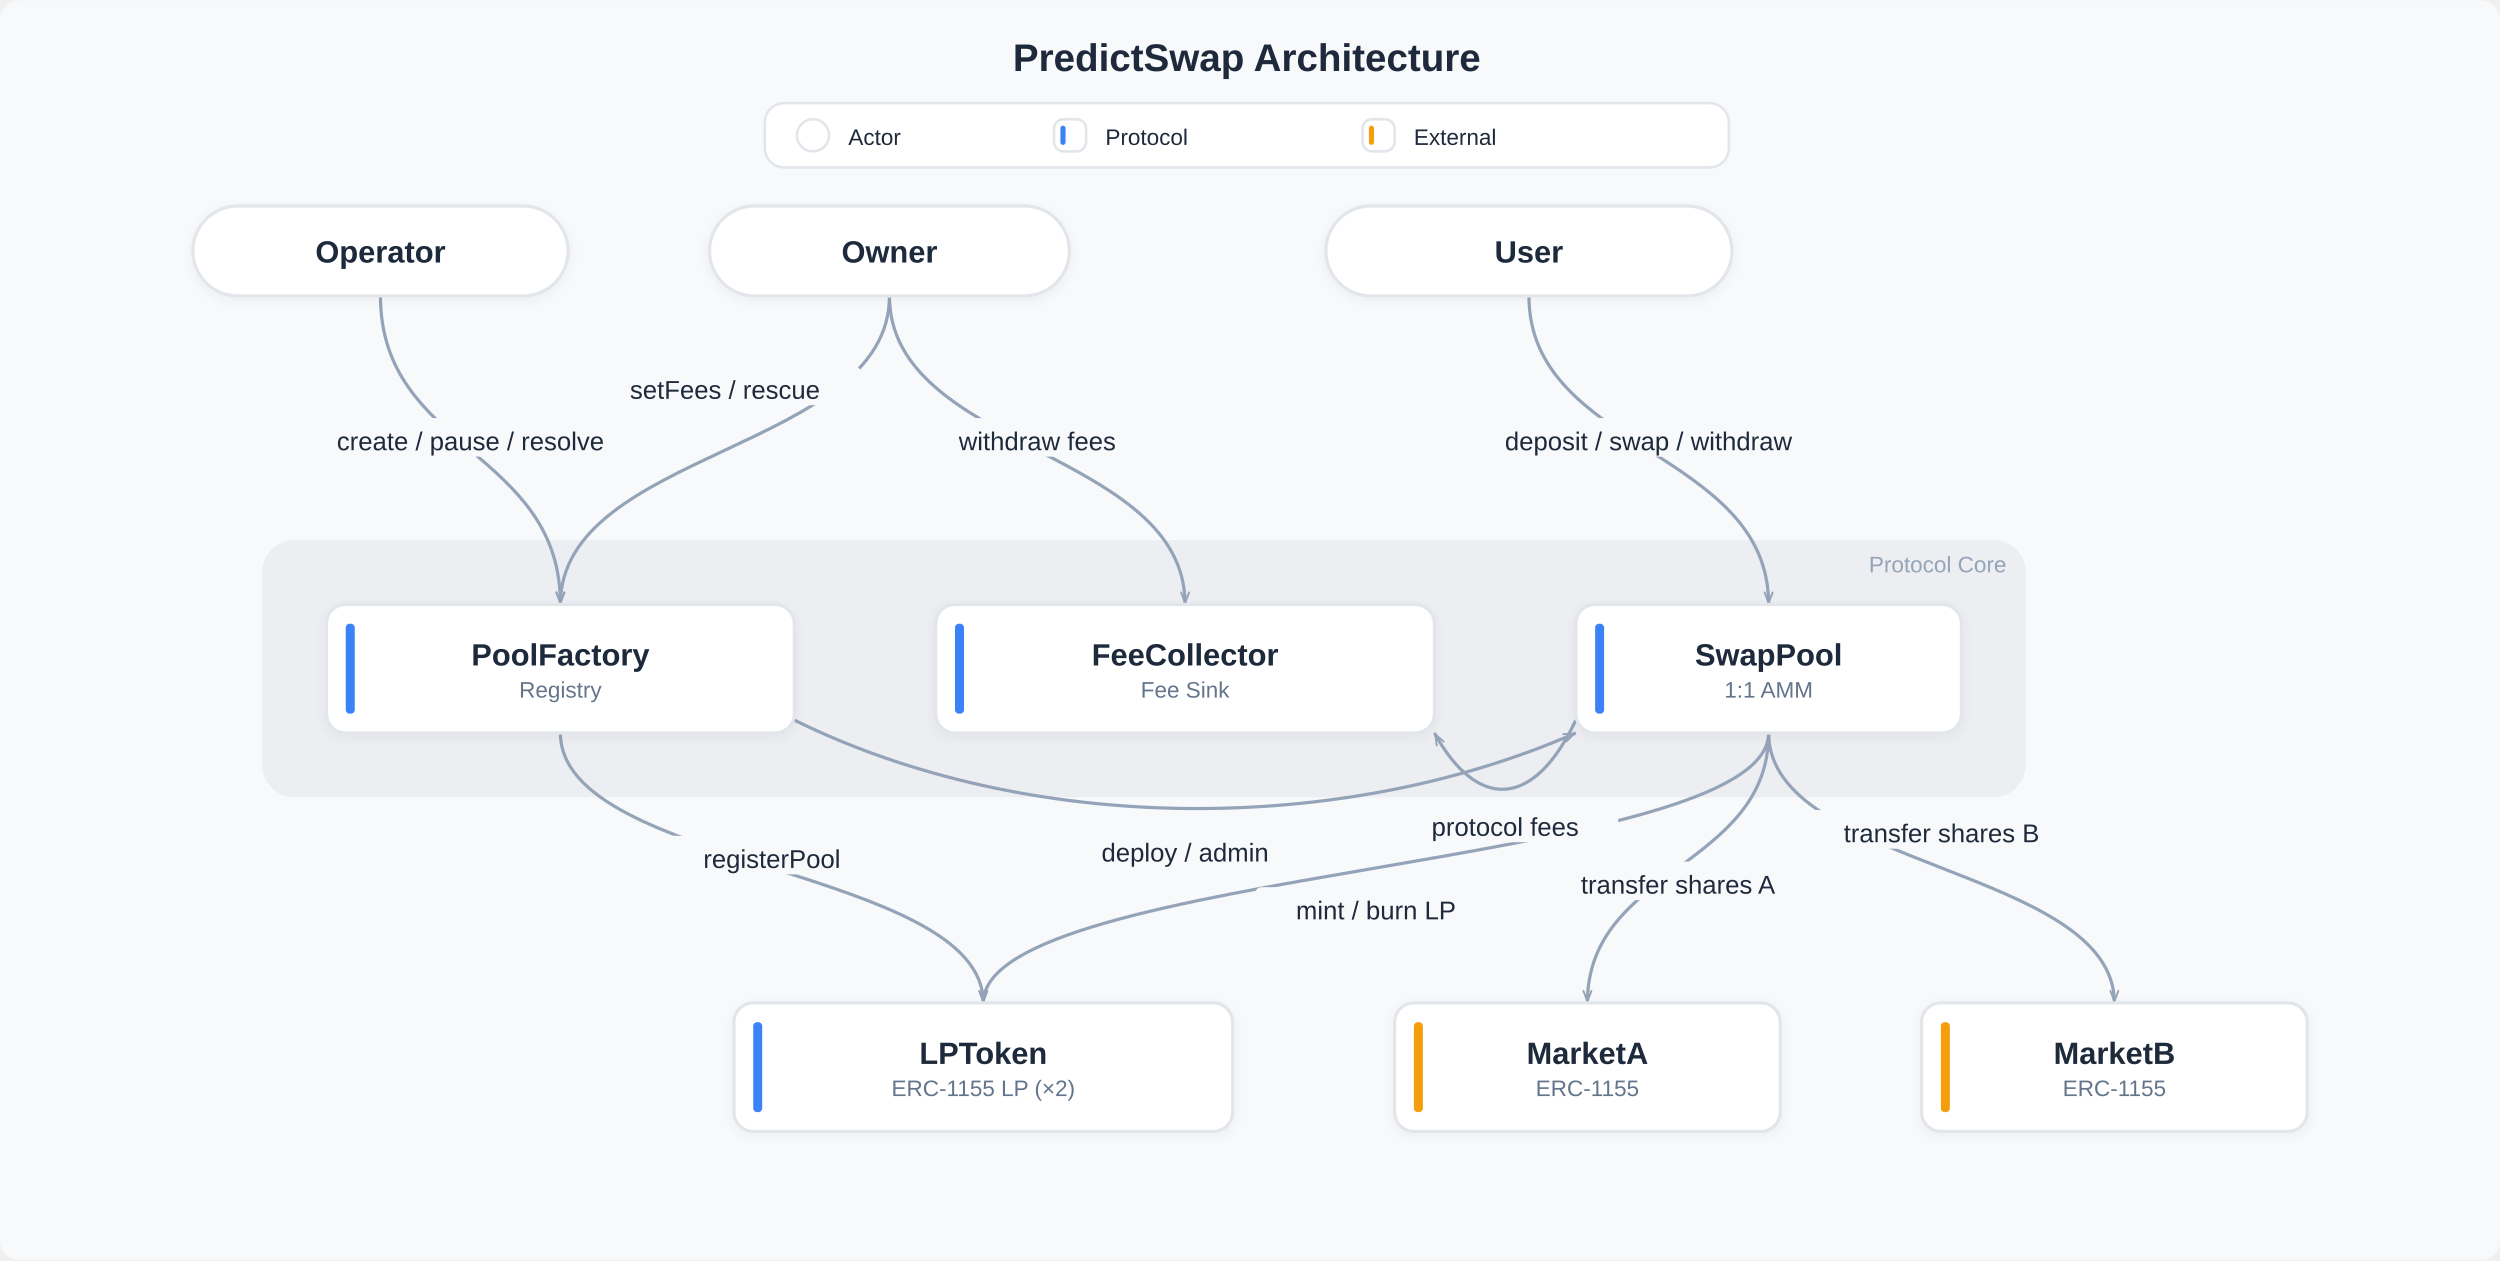
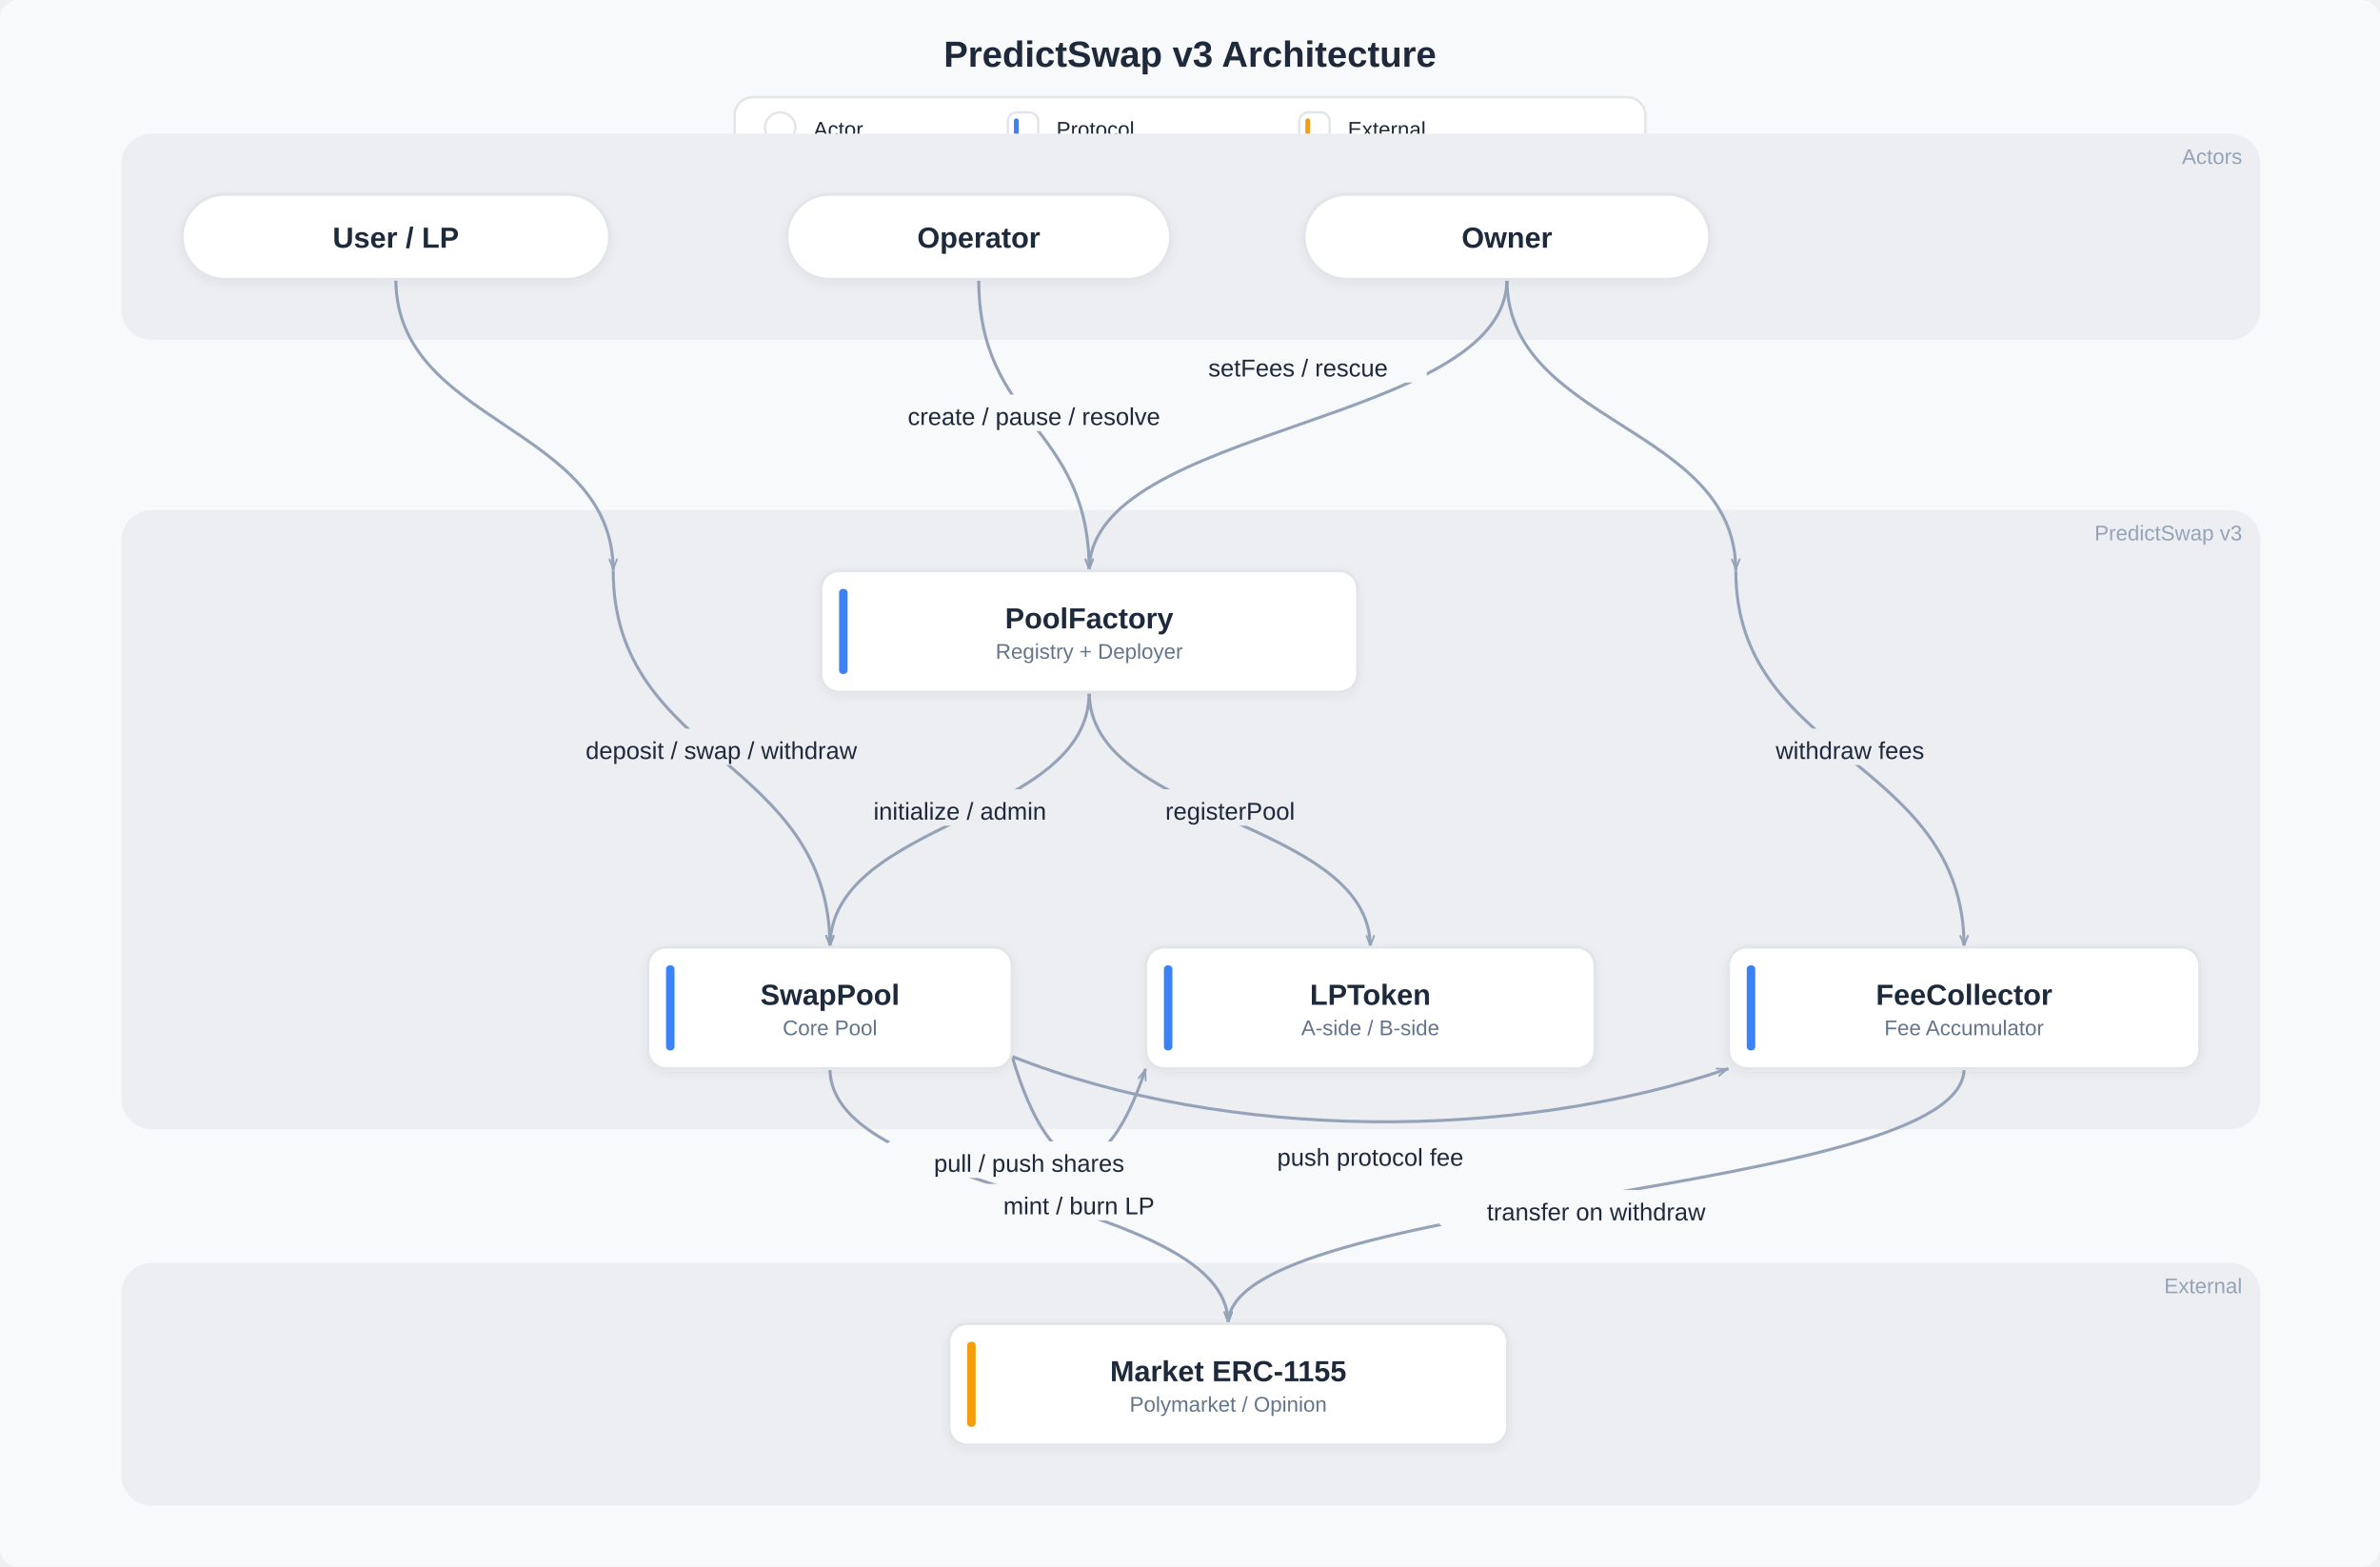
- <svg xmlns="http://www.w3.org/2000/svg" width="972" height="490" viewBox="0 0 389 196" font-family="Arial, sans-serif">
+ <svg xmlns="http://www.w3.org/2000/svg" width="980" height="645" viewBox="0 0 392 258" font-family="Arial, sans-serif">
  <defs>
    <marker id="ah" viewBox="0 0 8 6" refX="8" refY="3" markerWidth="4" markerHeight="3" orient="auto">
      <path d="M0.5,0.5 L7,3 L0.5,5.5" fill="none" stroke="#94A3B8" stroke-width="1.2" stroke-linejoin="round" stroke-linecap="round" />
    </marker>
    <filter id="shadow" x="-6%" y="-8%" width="112%" height="128%">
      <feDropShadow dx="0" dy="0.5" stdDeviation="0.8" flood-color="#000" flood-opacity="0.05" />
    </filter>
  </defs>
-   <rect width="389" height="196" fill="#F8F9FB" rx="3" />
-   <text x="194" y="11" text-anchor="middle" font-size="6" font-weight="700" fill="#1E293B">PredictSwap Architecture</text>
-   <rect x="119" y="16" width="150" height="10" rx="3" fill="#fff" stroke="#E2E5EA" stroke-width="0.4" />
-   <rect x="124" y="18.5" width="5" height="5" rx="2.5" fill="#fff" stroke="#E2E5EA" stroke-width="0.4" />
-   <text x="132" y="22.5" font-size="3.5" fill="#1E293B">Actor</text>
-   <rect x="164" y="18.5" width="5" height="5" rx="1.5" fill="#fff" stroke="#E2E5EA" stroke-width="0.4" />
-   <rect x="165" y="19.5" width="0.8" height="3" rx="0.4" fill="#3B82F6" />
-   <text x="172" y="22.5" font-size="3.5" fill="#1E293B">Protocol</text>
-   <rect x="212" y="18.5" width="5" height="5" rx="1.5" fill="#fff" stroke="#E2E5EA" stroke-width="0.4" />
-   <rect x="213" y="19.5" width="0.8" height="3" rx="0.4" fill="#F59E0B" />
-   <text x="220" y="22.5" font-size="3.5" fill="#1E293B">External</text>
-   <rect x="40.8" y="84.0" width="274.4" height="40.0" rx="5" fill="#EDEEF2" />
-   <text x="312.2" y="89.0" text-anchor="end" font-size="3.5" fill="#94A3B8" font-weight="500">Protocol Core</text>
-   <path d="M59.2,46.0 C59.2,70.0 87.2,70.0 87.2,94.0" fill="none" stroke="#94A3B8" stroke-width="0.5" marker-end="url(#ah)" />
-   <path d="M138.4,46.0 C138.4,70.0 87.2,70.0 87.2,94.0" fill="none" stroke="#94A3B8" stroke-width="0.5" marker-end="url(#ah)" />
-   <path d="M138.4,46.0 C138.4,70.0 184.4,70.0 184.4,94.0" fill="none" stroke="#94A3B8" stroke-width="0.5" marker-end="url(#ah)" />
-   <path d="M237.9,46.0 C237.9,70.0 275.2,70.0 275.2,94.0" fill="none" stroke="#94A3B8" stroke-width="0.5" marker-end="url(#ah)" />
-   <path d="M123.6,112.0 C160.1,130.0 208.7,130.0 245.2,114.0" fill="none" stroke="#94A3B8" stroke-width="0.5" marker-end="url(#ah)" />
-   <path d="M87.2,114.0 C87.2,135.0 153.0,135.0 153.0,156.0" fill="none" stroke="#94A3B8" stroke-width="0.5" marker-end="url(#ah)" />
-   <path d="M245.2,112.0 C238.6,126.0 229.8,126.0 223.2,114.0" fill="none" stroke="#94A3B8" stroke-width="0.5" marker-end="url(#ah)" />
-   <path d="M275.2,114.0 C275.2,135.0 153.0,135.0 153.0,156.0" fill="none" stroke="#94A3B8" stroke-width="0.5" marker-end="url(#ah)" />
-   <path d="M275.2,114.0 C275.2,135.0 247.0,135.0 247.0,156.0" fill="none" stroke="#94A3B8" stroke-width="0.5" marker-end="url(#ah)" />
-   <path d="M275.2,114.0 C275.2,135.0 329.0,135.0 329.0,156.0" fill="none" stroke="#94A3B8" stroke-width="0.5" marker-end="url(#ah)" />
+   <rect width="392" height="258" fill="#F8F9FB" rx="3" />
+   <text x="196" y="11" text-anchor="middle" font-size="6" font-weight="700" fill="#1E293B">PredictSwap v3 Architecture</text>
+   <rect x="121" y="16" width="150" height="10" rx="3" fill="#fff" stroke="#E2E5EA" stroke-width="0.4" />
+   <rect x="126" y="18.5" width="5" height="5" rx="2.5" fill="#fff" stroke="#E2E5EA" stroke-width="0.4" />
+   <text x="134" y="22.5" font-size="3.5" fill="#1E293B">Actor</text>
+   <rect x="166" y="18.5" width="5" height="5" rx="1.5" fill="#fff" stroke="#E2E5EA" stroke-width="0.4" />
+   <rect x="167" y="19.5" width="0.8" height="3" rx="0.4" fill="#3B82F6" />
+   <text x="174" y="22.5" font-size="3.5" fill="#1E293B">Protocol</text>
+   <rect x="214" y="18.5" width="5" height="5" rx="1.5" fill="#fff" stroke="#E2E5EA" stroke-width="0.4" />
+   <rect x="215" y="19.5" width="0.8" height="3" rx="0.4" fill="#F59E0B" />
+   <text x="222" y="22.5" font-size="3.5" fill="#1E293B">External</text>
+   <rect x="20.0" y="84.0" width="352.3" height="102.0" rx="5" fill="#EDEEF2" />
+   <text x="369.3" y="89.0" text-anchor="end" font-size="3.5" fill="#94A3B8" font-weight="500">PredictSwap v3</text>
+   <rect x="20.0" y="208.0" width="352.3" height="40.0" rx="5" fill="#EDEEF2" />
+   <text x="369.3" y="213.0" text-anchor="end" font-size="3.5" fill="#94A3B8" font-weight="500">External</text>
+   <rect x="20.0" y="22.0" width="352.3" height="34.0" rx="5" fill="#EDEEF2" />
+   <text x="369.3" y="27.0" text-anchor="end" font-size="3.5" fill="#94A3B8" font-weight="500">Actors</text>
+   <path d="M65.2,46.0 C65.2,70.0 101.0,70.0 101.0,94.0" fill="none" stroke="#94A3B8" stroke-width="0.5" marker-end="url(#ah)" />
+   <path d="M101.0,94.0 C101.0,125.0 136.7,125.0 136.7,156.0" fill="none" stroke="#94A3B8" stroke-width="0.5" marker-end="url(#ah)" />
+   <path d="M161.2,46.0 C161.2,70.0 179.4,70.0 179.4,94.0" fill="none" stroke="#94A3B8" stroke-width="0.5" marker-end="url(#ah)" />
+   <path d="M248.2,46.0 C248.2,70.0 179.4,70.0 179.4,94.0" fill="none" stroke="#94A3B8" stroke-width="0.5" marker-end="url(#ah)" />
+   <path d="M248.2,46.0 C248.2,70.0 285.9,70.0 285.9,94.0" fill="none" stroke="#94A3B8" stroke-width="0.5" marker-end="url(#ah)" />
+   <path d="M285.9,94.0 C285.9,125.0 323.5,125.0 323.5,156.0" fill="none" stroke="#94A3B8" stroke-width="0.5" marker-end="url(#ah)" />
+   <path d="M179.4,114.0 C179.4,135.0 136.7,135.0 136.7,156.0" fill="none" stroke="#94A3B8" stroke-width="0.5" marker-end="url(#ah)" />
+   <path d="M179.4,114.0 C179.4,135.0 225.7,135.0 225.7,156.0" fill="none" stroke="#94A3B8" stroke-width="0.5" marker-end="url(#ah)" />
+   <path d="M166.7,174.0 C173.3,196.0 182.1,196.0 188.7,176.0" fill="none" stroke="#94A3B8" stroke-width="0.5" marker-end="url(#ah)" />
+   <path d="M166.7,174.0 C202.1,188.0 249.3,188.0 284.7,176.0" fill="none" stroke="#94A3B8" stroke-width="0.5" marker-end="url(#ah)" />
+   <path d="M136.7,176.0 C136.7,197.0 202.3,197.0 202.3,218.0" fill="none" stroke="#94A3B8" stroke-width="0.5" marker-end="url(#ah)" />
+   <path d="M323.5,176.0 C323.5,197.0 202.3,197.0 202.3,218.0" fill="none" stroke="#94A3B8" stroke-width="0.5" marker-end="url(#ah)" />
  <g filter="url(#shadow)">
-     <rect x="30.0" y="32.0" width="58.4" height="14" rx="7" fill="#fff" stroke="#E2E5EA" stroke-width="0.5" />
-     <text x="59.2" y="40.8" text-anchor="middle" font-size="4.8" font-weight="600" fill="#1E293B">Operator</text>
+     <rect x="30.0" y="32.0" width="70.4" height="14" rx="7" fill="#fff" stroke="#E2E5EA" stroke-width="0.5" />
+     <text x="65.2" y="40.8" text-anchor="middle" font-size="4.8" font-weight="600" fill="#1E293B">User / LP</text>
  </g>
  <g filter="url(#shadow)">
-     <rect x="110.4" y="32.0" width="56.0" height="14" rx="7" fill="#fff" stroke="#E2E5EA" stroke-width="0.5" />
-     <text x="138.4" y="40.8" text-anchor="middle" font-size="4.8" font-weight="600" fill="#1E293B">Owner</text>
+     <rect x="129.6" y="32.0" width="63.2" height="14" rx="7" fill="#fff" stroke="#E2E5EA" stroke-width="0.5" />
+     <text x="161.2" y="40.8" text-anchor="middle" font-size="4.8" font-weight="600" fill="#1E293B">Operator</text>
  </g>
  <g filter="url(#shadow)">
-     <rect x="206.3" y="32.0" width="63.2" height="14" rx="7" fill="#fff" stroke="#E2E5EA" stroke-width="0.5" />
-     <text x="237.9" y="40.8" text-anchor="middle" font-size="4.8" font-weight="600" fill="#1E293B">User</text>
+     <rect x="214.8" y="32.0" width="66.8" height="14" rx="7" fill="#fff" stroke="#E2E5EA" stroke-width="0.5" />
+     <text x="248.2" y="40.8" text-anchor="middle" font-size="4.8" font-weight="600" fill="#1E293B">Owner</text>
  </g>
  <g filter="url(#shadow)">
-     <rect x="50.8" y="94.0" width="72.8" height="20" rx="3" fill="#fff" stroke="#E2E5EA" stroke-width="0.5" />
-     <rect x="53.8" y="97.0" width="1.4" height="14" rx="0.6" fill="#3B82F6" />
-     <text x="87.2" y="103.5" text-anchor="middle" font-size="4.8" font-weight="600" fill="#1E293B">PoolFactory</text>
-     <text x="87.2" y="108.5" text-anchor="middle" font-size="3.5" fill="#64748B">Registry</text>
+     <rect x="135.2" y="94.0" width="88.4" height="20" rx="3" fill="#fff" stroke="#E2E5EA" stroke-width="0.5" />
+     <rect x="138.2" y="97.0" width="1.4" height="14" rx="0.6" fill="#3B82F6" />
+     <text x="179.4" y="103.5" text-anchor="middle" font-size="4.8" font-weight="600" fill="#1E293B">PoolFactory</text>
+     <text x="179.4" y="108.5" text-anchor="middle" font-size="3.5" fill="#64748B">Registry + Deployer</text>
  </g>
  <g filter="url(#shadow)">
-     <rect x="245.2" y="94.0" width="60.0" height="20" rx="3" fill="#fff" stroke="#E2E5EA" stroke-width="0.5" />
-     <rect x="248.2" y="97.0" width="1.4" height="14" rx="0.6" fill="#3B82F6" />
-     <text x="275.2" y="103.5" text-anchor="middle" font-size="4.8" font-weight="600" fill="#1E293B">SwapPool</text>
-     <text x="275.2" y="108.5" text-anchor="middle" font-size="3.5" fill="#64748B">1:1 AMM</text>
+     <rect x="106.7" y="156.0" width="60.0" height="20" rx="3" fill="#fff" stroke="#E2E5EA" stroke-width="0.5" />
+     <rect x="109.7" y="159.0" width="1.4" height="14" rx="0.6" fill="#3B82F6" />
+     <text x="136.7" y="165.5" text-anchor="middle" font-size="4.8" font-weight="600" fill="#1E293B">SwapPool</text>
+     <text x="136.7" y="170.5" text-anchor="middle" font-size="3.5" fill="#64748B">Core Pool</text>
  </g>
  <g filter="url(#shadow)">
-     <rect x="145.6" y="94.0" width="77.6" height="20" rx="3" fill="#fff" stroke="#E2E5EA" stroke-width="0.5" />
-     <rect x="148.6" y="97.0" width="1.4" height="14" rx="0.6" fill="#3B82F6" />
-     <text x="184.4" y="103.5" text-anchor="middle" font-size="4.8" font-weight="600" fill="#1E293B">FeeCollector</text>
-     <text x="184.4" y="108.5" text-anchor="middle" font-size="3.5" fill="#64748B">Fee Sink</text>
+     <rect x="188.7" y="156.0" width="74.0" height="20" rx="3" fill="#fff" stroke="#E2E5EA" stroke-width="0.5" />
+     <rect x="191.7" y="159.0" width="1.4" height="14" rx="0.6" fill="#3B82F6" />
+     <text x="225.7" y="165.5" text-anchor="middle" font-size="4.8" font-weight="600" fill="#1E293B">LPToken</text>
+     <text x="225.7" y="170.5" text-anchor="middle" font-size="3.5" fill="#64748B">A-side / B-side</text>
  </g>
  <g filter="url(#shadow)">
-     <rect x="114.2" y="156.0" width="77.6" height="20" rx="3" fill="#fff" stroke="#E2E5EA" stroke-width="0.5" />
-     <rect x="117.2" y="159.0" width="1.4" height="14" rx="0.6" fill="#3B82F6" />
-     <text x="153.0" y="165.5" text-anchor="middle" font-size="4.8" font-weight="600" fill="#1E293B">LPToken</text>
-     <text x="153.0" y="170.5" text-anchor="middle" font-size="3.5" fill="#64748B">ERC-1155 LP (×2)</text>
+     <rect x="284.7" y="156.0" width="77.6" height="20" rx="3" fill="#fff" stroke="#E2E5EA" stroke-width="0.5" />
+     <rect x="287.7" y="159.0" width="1.4" height="14" rx="0.6" fill="#3B82F6" />
+     <text x="323.5" y="165.5" text-anchor="middle" font-size="4.8" font-weight="600" fill="#1E293B">FeeCollector</text>
+     <text x="323.5" y="170.5" text-anchor="middle" font-size="3.5" fill="#64748B">Fee Accumulator</text>
  </g>
  <g filter="url(#shadow)">
-     <rect x="217.0" y="156.0" width="60.0" height="20" rx="3" fill="#fff" stroke="#E2E5EA" stroke-width="0.5" />
-     <rect x="220.0" y="159.0" width="1.4" height="14" rx="0.6" fill="#F59E0B" />
-     <text x="247.0" y="165.5" text-anchor="middle" font-size="4.8" font-weight="600" fill="#1E293B">MarketA</text>
-     <text x="247.0" y="170.5" text-anchor="middle" font-size="3.5" fill="#64748B">ERC-1155</text>
+     <rect x="156.3" y="218.0" width="92.0" height="20" rx="3" fill="#fff" stroke="#E2E5EA" stroke-width="0.5" />
+     <rect x="159.3" y="221.0" width="1.4" height="14" rx="0.6" fill="#F59E0B" />
+     <text x="202.3" y="227.5" text-anchor="middle" font-size="4.8" font-weight="600" fill="#1E293B">Market ERC-1155</text>
+     <text x="202.3" y="232.5" text-anchor="middle" font-size="3.5" fill="#64748B">Polymarket / Opinion</text>
  </g>
-   <g filter="url(#shadow)">
-     <rect x="299.0" y="156.0" width="60.0" height="20" rx="3" fill="#fff" stroke="#E2E5EA" stroke-width="0.5" />
-     <rect x="302.0" y="159.0" width="1.4" height="14" rx="0.6" fill="#F59E0B" />
-     <text x="329.0" y="165.5" text-anchor="middle" font-size="4.8" font-weight="600" fill="#1E293B">MarketB</text>
-     <text x="329.0" y="170.5" text-anchor="middle" font-size="3.5" fill="#64748B">ERC-1155</text>
-   </g>
-   <rect x="42.4" y="65.0" width="61.6" height="6.0" rx="1" fill="#F8F9FB" />
-   <text x="73.2" y="70.0" font-size="4" fill="#1E293B" font-weight="500" text-anchor="middle">create / pause / resolve</text>
-   <rect x="91.6" y="57.0" width="42.4" height="6.0" rx="1" fill="#F8F9FB" />
-   <text x="112.8" y="62.0" font-size="4" fill="#1E293B" font-weight="500" text-anchor="middle">setFees / rescue</text>
-   <rect x="143.8" y="65.0" width="35.2" height="6.0" rx="1" fill="#F8F9FB" />
-   <text x="161.4" y="70.0" font-size="4" fill="#1E293B" font-weight="500" text-anchor="middle">withdraw fees</text>
-   <rect x="224.5" y="65.0" width="64.0" height="6.0" rx="1" fill="#F8F9FB" />
-   <text x="256.5" y="70.0" font-size="4" fill="#1E293B" font-weight="500" text-anchor="middle">deposit / swap / withdraw</text>
-   <rect x="165.6" y="129.0" width="37.6" height="6.0" rx="1" fill="#F8F9FB" />
-   <text x="184.4" y="134.0" font-size="4" fill="#1E293B" font-weight="500" text-anchor="middle">deploy / admin</text>
-   <rect x="103.7" y="130.0" width="32.8" height="6.0" rx="1" fill="#F8F9FB" />
-   <text x="120.1" y="135.0" font-size="4" fill="#1E293B" font-weight="500" text-anchor="middle">registerPool</text>
-   <rect x="216.6" y="125.0" width="35.2" height="6.0" rx="1" fill="#F8F9FB" />
-   <text x="234.2" y="130.0" font-size="4" fill="#1E293B" font-weight="500" text-anchor="middle">protocol fees</text>
-   <rect x="195.3" y="138.0" width="37.6" height="6.0" rx="1" fill="#F8F9FB" />
-   <text x="214.1" y="143.0" font-size="4" fill="#1E293B" font-weight="500" text-anchor="middle">mint / burn LP</text>
-   <rect x="238.7" y="134.0" width="44.8" height="6.0" rx="1" fill="#F8F9FB" />
-   <text x="261.1" y="139.0" font-size="4" fill="#1E293B" font-weight="500" text-anchor="middle">transfer shares A</text>
-   <rect x="279.7" y="126.0" width="44.8" height="6.0" rx="1" fill="#F8F9FB" />
-   <text x="302.1" y="131.0" font-size="4" fill="#1E293B" font-weight="500" text-anchor="middle">transfer shares B</text>
+   <rect x="86.8" y="120.0" width="64.0" height="6.0" rx="1" fill="#EDEEF2" />
+   <text x="118.8" y="125.0" font-size="4" fill="#1E293B" font-weight="500" text-anchor="middle">deposit / swap / withdraw</text>
+   <rect x="139.5" y="65.0" width="61.6" height="6.0" rx="1" fill="#F8F9FB" />
+   <text x="170.3" y="70.0" font-size="4" fill="#1E293B" font-weight="500" text-anchor="middle">create / pause / resolve</text>
+   <rect x="192.6" y="57.0" width="42.4" height="6.0" rx="1" fill="#F8F9FB" />
+   <text x="213.8" y="62.0" font-size="4" fill="#1E293B" font-weight="500" text-anchor="middle">setFees / rescue</text>
+   <rect x="287.1" y="120.0" width="35.2" height="6.0" rx="1" fill="#EDEEF2" />
+   <text x="304.7" y="125.0" font-size="4" fill="#1E293B" font-weight="500" text-anchor="middle">withdraw fees</text>
+   <rect x="134.5" y="130.0" width="47.2" height="6.0" rx="1" fill="#EDEEF2" />
+   <text x="158.1" y="135.0" font-size="4" fill="#1E293B" font-weight="500" text-anchor="middle">initialize / admin</text>
+   <rect x="186.2" y="130.0" width="32.8" height="6.0" rx="1" fill="#EDEEF2" />
+   <text x="202.6" y="135.0" font-size="4" fill="#1E293B" font-weight="500" text-anchor="middle">registerPool</text>
+   <rect x="158.9" y="195.0" width="37.6" height="6.0" rx="1" fill="#F8F9FB" />
+   <text x="177.7" y="200.0" font-size="4" fill="#1E293B" font-weight="500" text-anchor="middle">mint / burn LP</text>
+   <rect x="203.3" y="187.0" width="44.8" height="6.0" rx="1" fill="#F8F9FB" />
+   <text x="225.7" y="192.0" font-size="4" fill="#1E293B" font-weight="500" text-anchor="middle">push protocol fee</text>
+   <rect x="145.9" y="188.0" width="47.2" height="6.0" rx="1" fill="#F8F9FB" />
+   <text x="169.5" y="193.0" font-size="4" fill="#1E293B" font-weight="500" text-anchor="middle">pull / push shares</text>
+   <rect x="236.9" y="196.0" width="52.0" height="6.0" rx="1" fill="#F8F9FB" />
+   <text x="262.9" y="201.0" font-size="4" fill="#1E293B" font-weight="500" text-anchor="middle">transfer on withdraw</text>
</svg>
